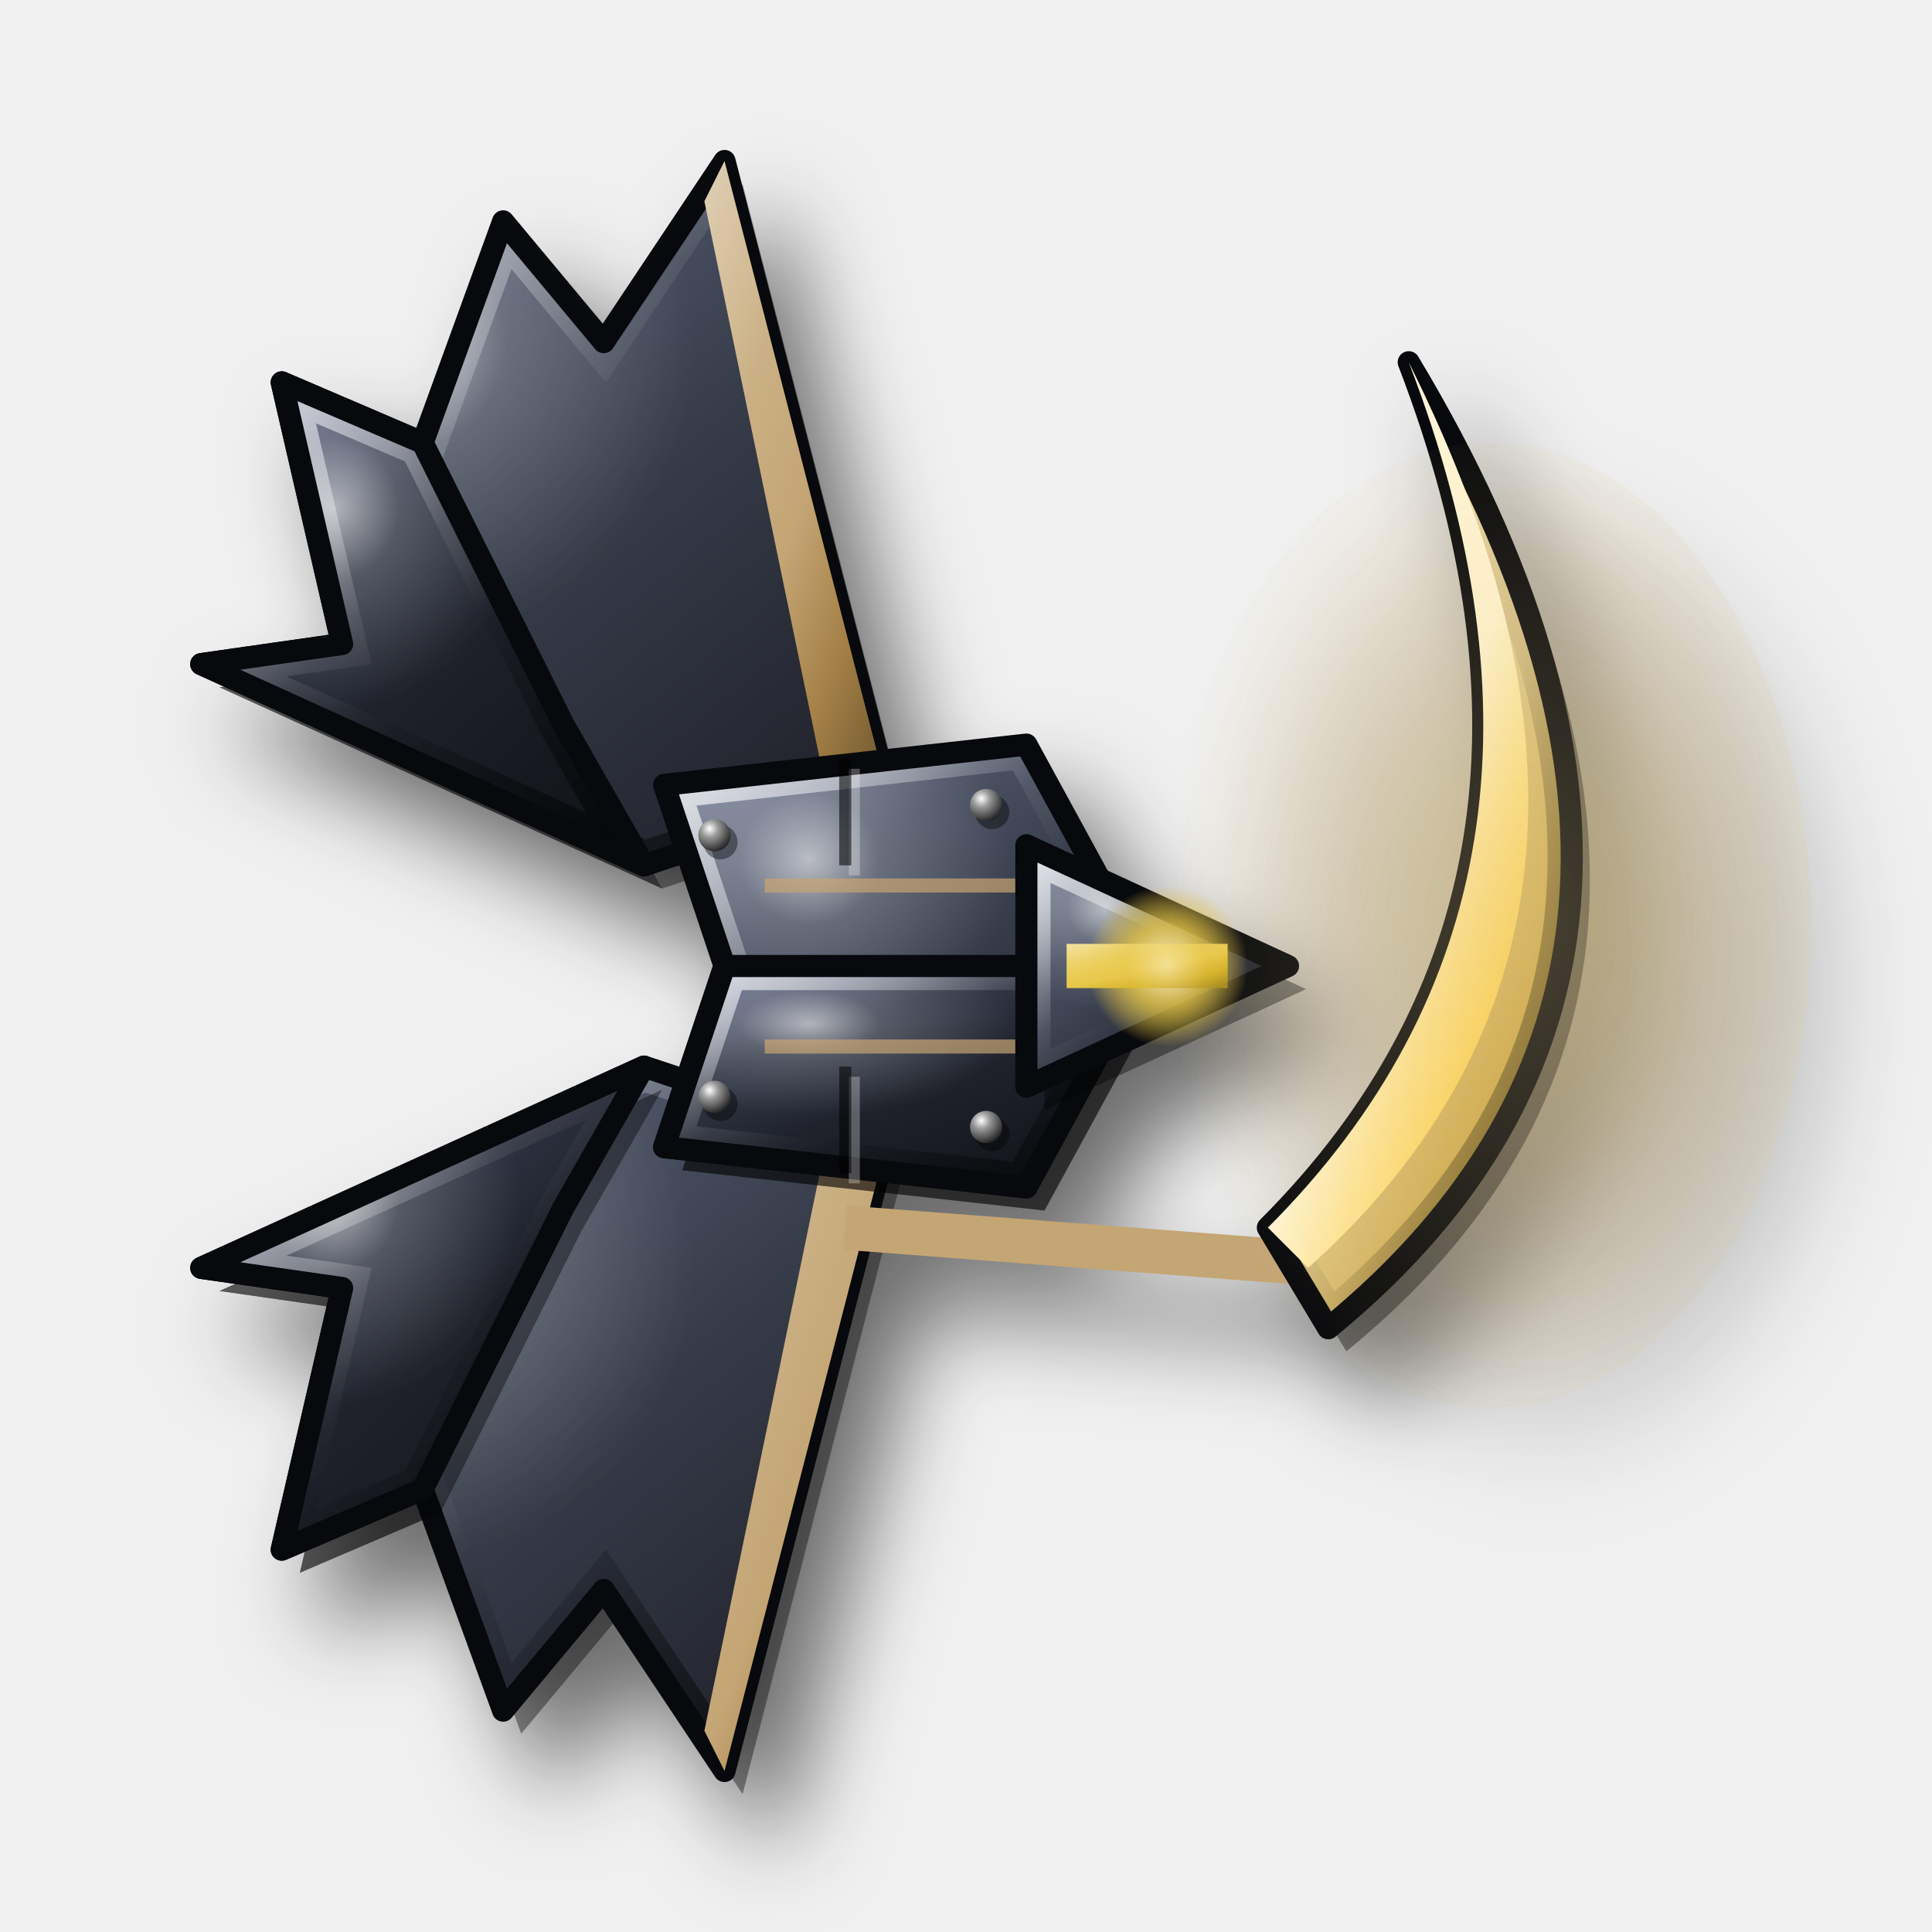
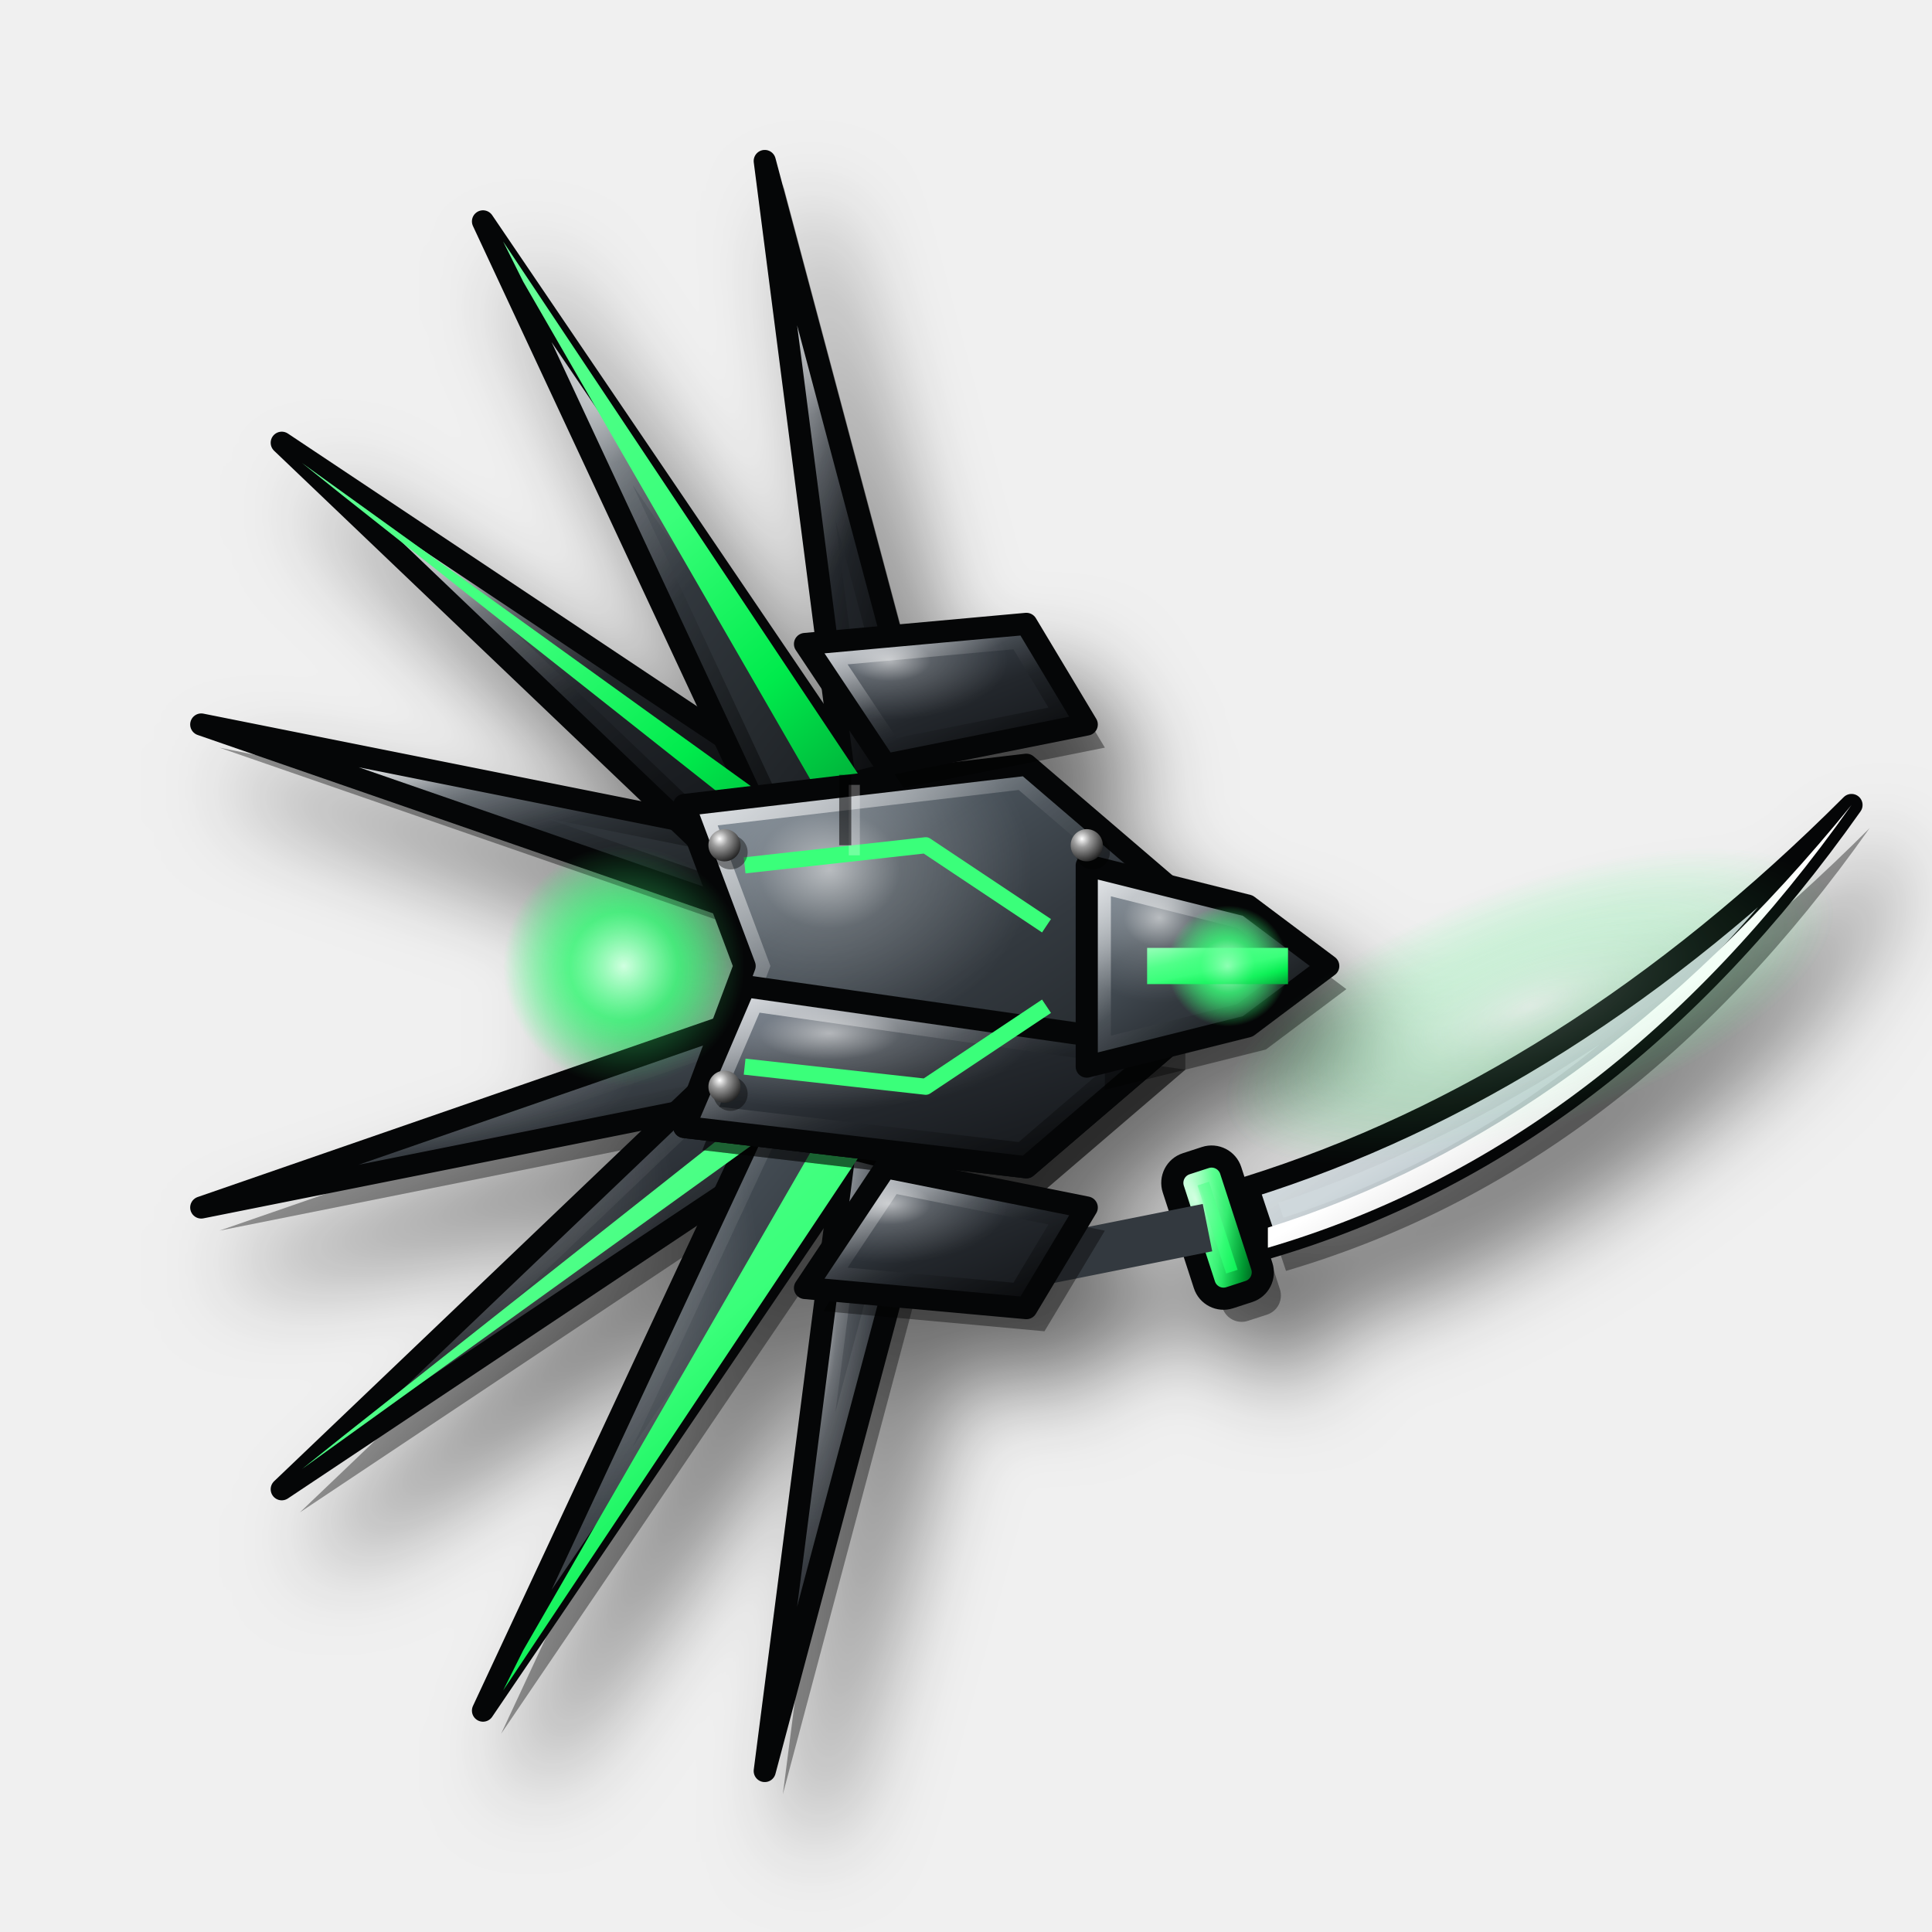
<svg xmlns="http://www.w3.org/2000/svg" viewBox="-48 -48 96 96" width="96" height="96">
  <defs>
-     <radialGradient id="blade" cx="0.55" cy="0.5" r="0.55">
-       <stop offset="0" stop-color="#e0c88a" stop-opacity="0.55" />
-       <stop offset="1" stop-color="#e0c88a" stop-opacity="0" />
-     </radialGradient>
-     <radialGradient id="eye">
-       <stop offset="0" stop-color="#fff3cf" />
-       <stop offset="0.5" stop-color="#e8c84a" stop-opacity="0.7" />
-       <stop offset="1" stop-color="#e8c84a" stop-opacity="0" />
+     <radialGradient id="g">
+       <stop offset="0" stop-color="#d0ffe0" />
+       <stop offset="0.45" stop-color="#3aff7a" stop-opacity="0.7" />
+       <stop offset="1" stop-color="#3aff7a" stop-opacity="0" />
+     </radialGradient>
+     <radialGradient id="edge" cx="0.5" cy="0.5" r="0.5">
+       <stop offset="0" stop-color="#e8fff0" stop-opacity="0.45" />
+       <stop offset="1" stop-color="#3aff7a" stop-opacity="0" />
    </radialGradient>
    <linearGradient id="bev_n" x1="0" y1="0" x2="1" y2="1">
      <stop offset="0" stop-color="#ffffff" stop-opacity="0.85" />
      <stop offset="0.42" stop-color="#ffffff" stop-opacity="0.08" />
      <stop offset="0.58" stop-color="#000000" stop-opacity="0.08" />
      <stop offset="1" stop-color="#000000" stop-opacity="0.7" />
    </linearGradient>
    <radialGradient id="spec_n" cx="0.3" cy="0.26" r="0.42">
      <stop offset="0" stop-color="#ffffff" stop-opacity="0.6" />
      <stop offset="0.35" stop-color="#ffffff" stop-opacity="0.18" />
      <stop offset="1" stop-color="#ffffff" stop-opacity="0" />
    </radialGradient>
    <linearGradient id="bev_f" x1="0" y1="1" x2="1" y2="0">
      <stop offset="0" stop-color="#ffffff" stop-opacity="0.85" />
      <stop offset="0.42" stop-color="#ffffff" stop-opacity="0.08" />
      <stop offset="0.58" stop-color="#000000" stop-opacity="0.08" />
      <stop offset="1" stop-color="#000000" stop-opacity="0.7" />
    </linearGradient>
    <radialGradient id="spec_f" cx="0.3" cy="0.72" r="0.42">
      <stop offset="0" stop-color="#ffffff" stop-opacity="0.6" />
      <stop offset="0.35" stop-color="#ffffff" stop-opacity="0.18" />
      <stop offset="1" stop-color="#ffffff" stop-opacity="0" />
    </radialGradient>
    <radialGradient id="rivet" cx="0.35" cy="0.3" r="0.75">
      <stop offset="0" stop-color="#ffffff" />
      <stop offset="0.35" stop-color="#9a9a9a" />
      <stop offset="1" stop-color="#202020" />
    </radialGradient>
    <filter id="dropsh" x="-30%" y="-30%" width="160%" height="160%">
      <feGaussianBlur in="SourceAlpha" stdDeviation="2.2" />
      <feComponentTransfer>
        <feFuncA type="linear" slope="0.55" />
      </feComponentTransfer>
    </filter>
-     <linearGradient id="m363b48_n" x1="0.1" y1="0" x2="0.9" y2="1">
-       <stop offset="0" stop-color="#8089a0" />
-       <stop offset="0.3" stop-color="#4a5162" />
-       <stop offset="0.55" stop-color="#363b48" />
-       <stop offset="0.8" stop-color="#292c36" />
-       <stop offset="1" stop-color="#1e2028" />
+     <linearGradient id="m33393f_n" x1="0.1" y1="0" x2="0.9" y2="1">
+       <stop offset="0" stop-color="#808c98" />
+       <stop offset="0.3" stop-color="#485159" />
+       <stop offset="0.55" stop-color="#33393f" />
+       <stop offset="0.8" stop-color="#262b2f" />
+       <stop offset="1" stop-color="#1c1f23" />
    </linearGradient>
    <clipPath id="c1">
-       <path d="M-4 -9 L-12 -40 L-18 -31 L-23 -37 L-27 -26 L-34 -29 L-31 -16 L-38 -15 L-16 -5 Z" />
-     </clipPath>
-     <linearGradient id="m1f222b_n" x1="0.1" y1="0" x2="0.9" y2="1">
-       <stop offset="0" stop-color="#6c7695" />
-       <stop offset="0.3" stop-color="#353a49" />
-       <stop offset="0.55" stop-color="#1f222b" />
-       <stop offset="0.8" stop-color="#171920" />
-       <stop offset="1" stop-color="#111318" />
+       <path d="M-8 -6 L-38 -12 L-12 -3 Z" />
+     </clipPath>
+     <linearGradient id="m23272c_n" x1="0.1" y1="0" x2="0.9" y2="1">
+       <stop offset="0" stop-color="#748090" />
+       <stop offset="0.3" stop-color="#3a4149" />
+       <stop offset="0.55" stop-color="#23272c" />
+       <stop offset="0.8" stop-color="#1a1d21" />
+       <stop offset="1" stop-color="#131518" />
    </linearGradient>
    <clipPath id="c2">
-       <path d="M-27 -26 L-34 -29 L-31 -16 L-38 -15 L-16 -5 L-20 -12 Z" />
-     </clipPath>
-     <linearGradient id="mc4a574_n" x1="0.1" y1="0" x2="0.9" y2="1">
-       <stop offset="0" stop-color="#ddcbae" />
-       <stop offset="0.3" stop-color="#cbb085" />
-       <stop offset="0.55" stop-color="#c4a574" />
-       <stop offset="0.8" stop-color="#a48046" />
-       <stop offset="1" stop-color="#785e33" />
-     </linearGradient>
-     <linearGradient id="m363b48_f" x1="0.1" y1="1" x2="0.9" y2="0">
-       <stop offset="0" stop-color="#8089a0" />
-       <stop offset="0.3" stop-color="#4a5162" />
-       <stop offset="0.55" stop-color="#363b48" />
-       <stop offset="0.8" stop-color="#292c36" />
-       <stop offset="1" stop-color="#1e2028" />
-     </linearGradient>
+       <path d="M-7 -8 L-34 -26 L-12 -5 Z" />
+     </clipPath>
    <clipPath id="c3">
-       <path d="M-4 -9 L-12 -40 L-18 -31 L-23 -37 L-27 -26 L-34 -29 L-31 -16 L-38 -15 L-16 -5 Z" transform="scale(1,-1)" />
-     </clipPath>
-     <linearGradient id="m1f222b_f" x1="0.1" y1="1" x2="0.9" y2="0">
-       <stop offset="0" stop-color="#6c7695" />
-       <stop offset="0.3" stop-color="#353a49" />
-       <stop offset="0.55" stop-color="#1f222b" />
-       <stop offset="0.8" stop-color="#171920" />
-       <stop offset="1" stop-color="#111318" />
-     </linearGradient>
+       <path d="M-5 -9 L-24 -37 L-10 -7 Z" />
+     </clipPath>
    <clipPath id="c4">
-       <path d="M-27 -26 L-34 -29 L-31 -16 L-38 -15 L-16 -5 L-20 -12 Z" transform="scale(1,-1)" />
-     </clipPath>
-     <linearGradient id="mc4a574_f" x1="0.1" y1="1" x2="0.9" y2="0">
-       <stop offset="0" stop-color="#ddcbae" />
-       <stop offset="0.3" stop-color="#cbb085" />
-       <stop offset="0.55" stop-color="#c4a574" />
-       <stop offset="0.8" stop-color="#a48046" />
-       <stop offset="1" stop-color="#785e33" />
-     </linearGradient>
+       <path d="M-2 -10 L-10 -40 L-6 -9 Z" />
+     </clipPath>
+     <linearGradient id="m3aff7a_n" x1="0.1" y1="0" x2="0.9" y2="1">
+       <stop offset="0" stop-color="#8dffb2" />
+       <stop offset="0.3" stop-color="#52ff8a" />
+       <stop offset="0.55" stop-color="#3aff7a" />
+       <stop offset="0.8" stop-color="#00eb4c" />
+       <stop offset="1" stop-color="#00ac38" />
+     </linearGradient>
+     <linearGradient id="m33393f_f" x1="0.1" y1="1" x2="0.9" y2="0">
+       <stop offset="0" stop-color="#808c98" />
+       <stop offset="0.3" stop-color="#485159" />
+       <stop offset="0.55" stop-color="#33393f" />
+       <stop offset="0.8" stop-color="#262b2f" />
+       <stop offset="1" stop-color="#1c1f23" />
+     </linearGradient>
+     <clipPath id="c5">
+       <path d="M-8 -6 L-38 -12 L-12 -3 Z" transform="scale(1,-1)" />
+     </clipPath>
+     <linearGradient id="m23272c_f" x1="0.1" y1="1" x2="0.9" y2="0">
+       <stop offset="0" stop-color="#748090" />
+       <stop offset="0.3" stop-color="#3a4149" />
+       <stop offset="0.55" stop-color="#23272c" />
+       <stop offset="0.8" stop-color="#1a1d21" />
+       <stop offset="1" stop-color="#131518" />
+     </linearGradient>
+     <clipPath id="c6">
+       <path d="M-7 -8 L-34 -26 L-12 -5 Z" transform="scale(1,-1)" />
+     </clipPath>
+     <clipPath id="c7">
+       <path d="M-5 -9 L-24 -37 L-10 -7 Z" transform="scale(1,-1)" />
+     </clipPath>
+     <clipPath id="c8">
+       <path d="M-2 -10 L-10 -40 L-6 -9 Z" transform="scale(1,-1)" />
+     </clipPath>
+     <linearGradient id="m3aff7a_f" x1="0.1" y1="1" x2="0.9" y2="0">
+       <stop offset="0" stop-color="#8dffb2" />
+       <stop offset="0.3" stop-color="#52ff8a" />
+       <stop offset="0.55" stop-color="#3aff7a" />
+       <stop offset="0.8" stop-color="#00eb4c" />
+       <stop offset="1" stop-color="#00ac38" />
+     </linearGradient>
+     <linearGradient id="mcfd8dc_n" x1="0.1" y1="0" x2="0.9" y2="1">
+       <stop offset="0" stop-color="#e3e8eb" />
+       <stop offset="0.3" stop-color="#d5dde0" />
+       <stop offset="0.55" stop-color="#cfd8dc" />
+       <stop offset="0.8" stop-color="#91a6af" />
+       <stop offset="1" stop-color="#637c88" />
+     </linearGradient>
+     <clipPath id="c9">
+       <path d="M14 11 Q30 6 44 -8 Q32 9 15 14 Z" />
+     </clipPath>
+     <linearGradient id="mffffff_n" x1="0.1" y1="0" x2="0.9" y2="1">
+       <stop offset="0" stop-color="#ffffff" />
+       <stop offset="0.3" stop-color="#ffffff" />
+       <stop offset="0.55" stop-color="#ffffff" />
+       <stop offset="0.8" stop-color="#bfbfbf" />
+       <stop offset="1" stop-color="#8c8c8c" />
+     </linearGradient>
+     <clipPath id="c10">
+       <rect x="11" y="9.5" width="3" height="7" rx="1" transform="rotate(-18 12.5 13)" />
+     </clipPath>
    <linearGradient id="m000_n" x1="0.1" y1="0" x2="0.9" y2="1">
      <stop offset="0" stop-color="#6b6b6b" />
      <stop offset="0.3" stop-color="#1f1f1f" />
      <stop offset="0.55" stop-color="#000" />
      <stop offset="0.8" stop-color="#000000" />
      <stop offset="1" stop-color="#000000" />
    </linearGradient>
-     <clipPath id="c5">
-       <path d="M-6 13 L20 15" />
-     </clipPath>
-     <linearGradient id="me0c88a_n" x1="0.1" y1="0" x2="0.9" y2="1">
-       <stop offset="0" stop-color="#eddfbb" />
-       <stop offset="0.3" stop-color="#e4cf98" />
-       <stop offset="0.55" stop-color="#e0c88a" />
-       <stop offset="0.8" stop-color="#cda642" />
-       <stop offset="1" stop-color="#9d7d2a" />
-     </linearGradient>
-     <clipPath id="c6">
-       <path d="M18 18 Q40 0 22 -30 Q32 -4 15 13 Z" />
-     </clipPath>
-     <linearGradient id="mfff3cf_n" x1="0.1" y1="0" x2="0.9" y2="1">
-       <stop offset="0" stop-color="#fff8e3" />
-       <stop offset="0.3" stop-color="#fff4d5" />
-       <stop offset="0.55" stop-color="#fff3cf" />
-       <stop offset="0.8" stop-color="#ffd65c" />
-       <stop offset="1" stop-color="#febf00" />
-     </linearGradient>
-     <clipPath id="c7">
-       <path d="M-15 -9 L3 -11 L9 0 L3 11 L-15 9 L-12 0 Z" />
-     </clipPath>
-     <clipPath id="c8">
-       <path d="M-15 9 L3 11 L9 0 L-12 0 Z" />
-     </clipPath>
-     <clipPath id="c9">
-       <path d="M-10 -4 L5 -4 M-10 4 L5 4" />
-     </clipPath>
-     <clipPath id="c10">
-       <path d="M3 -6 L16 0 L3 6 Z" />
-     </clipPath>
-     <linearGradient id="me8c84a_n" x1="0.1" y1="0" x2="0.9" y2="1">
-       <stop offset="0" stop-color="#f2df96" />
-       <stop offset="0.3" stop-color="#ebcf60" />
-       <stop offset="0.55" stop-color="#e8c84a" />
-       <stop offset="0.8" stop-color="#cca81a" />
-       <stop offset="1" stop-color="#957b13" />
-     </linearGradient>
+     <clipPath id="c11">
+       <path d="M2 15 L12 13" />
+     </clipPath>
+     <clipPath id="c12">
+       <path d="M-14 -8 L3 -10 L10 -4 L10 4 L3 10 L-14 8 L-11 0 Z" />
+     </clipPath>
+     <clipPath id="c13">
+       <path d="M-14 8 L3 10 L10 4 L-11 1 Z" />
+     </clipPath>
+     <clipPath id="c14">
+       <path d="M-4 -10 L6 -12 L3 -17 L-8 -16 Z" />
+     </clipPath>
+     <clipPath id="c15">
+       <path d="M-4 10 L6 12 L3 17 L-8 16 Z" />
+     </clipPath>
+     <clipPath id="c16">
+       <path d="M6 -5 L14 -3 L18 0 L14 3 L6 5 Z" />
+     </clipPath>
  </defs>
  <use href="#art" id="dropshadow" filter="url(#dropsh)" transform="translate(2.2,3)" />
  <g id="art">
-     <g>
-       <path d="M-4 -9 L-12 -40 L-18 -31 L-23 -37 L-27 -26 L-34 -29 L-31 -16 L-38 -15 L-16 -5 Z" fill="#000000" fill-opacity="0.38" transform="translate(0.9,1.15)" />
-       <path d="M-4 -9 L-12 -40 L-18 -31 L-23 -37 L-27 -26 L-34 -29 L-31 -16 L-38 -15 L-16 -5 Z" fill="url(#m363b48_n)" stroke="none" />
-       <path d="M-4 -9 L-12 -40 L-18 -31 L-23 -37 L-27 -26 L-34 -29 L-31 -16 L-38 -15 L-16 -5 Z" fill="url(#spec_n)" stroke="none" />
+     <circle cx="-17" cy="0" r="6" stroke="none" stroke-width="1.1" stroke-linejoin="round" fill="url(#g)" />
+     <g>
+       <path d="M-8 -6 L-38 -12 L-12 -3 Z" fill="#000000" fill-opacity="0.38" transform="translate(0.9,1.15) " />
+       <path d="M-8 -6 L-38 -12 L-12 -3 Z" fill="url(#m33393f_n)" stroke="none" />
+       <path d="M-8 -6 L-38 -12 L-12 -3 Z" fill="url(#spec_n)" stroke="none" />
      <g clip-path="url(#c1)">
-         <path d="M-4 -9 L-12 -40 L-18 -31 L-23 -37 L-27 -26 L-34 -29 L-31 -16 L-38 -15 L-16 -5 Z" fill="none" stroke="url(#bev_n)" stroke-width="2.4" />
-       </g>
-       <path d="M-4 -9 L-12 -40 L-18 -31 L-23 -37 L-27 -26 L-34 -29 L-31 -16 L-38 -15 L-16 -5 Z" fill="none" stroke="#08090c" stroke-width="1.1" stroke-linejoin="round" />
-     </g>
-     <g>
-       <path d="M-27 -26 L-34 -29 L-31 -16 L-38 -15 L-16 -5 L-20 -12 Z" fill="#000000" fill-opacity="0.38" transform="translate(0.9,1.15)" />
-       <path d="M-27 -26 L-34 -29 L-31 -16 L-38 -15 L-16 -5 L-20 -12 Z" fill="url(#m1f222b_n)" stroke="none" />
-       <path d="M-27 -26 L-34 -29 L-31 -16 L-38 -15 L-16 -5 L-20 -12 Z" fill="url(#spec_n)" stroke="none" />
+         <path d="M-8 -6 L-38 -12 L-12 -3 Z" fill="none" stroke="url(#bev_n)" stroke-width="2.4" />
+       </g>
+       <path d="M-8 -6 L-38 -12 L-12 -3 Z" fill="none" stroke="#050607" stroke-width="1.1" stroke-linejoin="round" />
+     </g>
+     <g>
+       <path d="M-7 -8 L-34 -26 L-12 -5 Z" fill="#000000" fill-opacity="0.38" transform="translate(0.9,1.15) " />
+       <path d="M-7 -8 L-34 -26 L-12 -5 Z" fill="url(#m23272c_n)" stroke="none" />
+       <path d="M-7 -8 L-34 -26 L-12 -5 Z" fill="url(#spec_n)" stroke="none" />
      <g clip-path="url(#c2)">
-         <path d="M-27 -26 L-34 -29 L-31 -16 L-38 -15 L-16 -5 L-20 -12 Z" fill="none" stroke="url(#bev_n)" stroke-width="2.4" />
-       </g>
-       <path d="M-27 -26 L-34 -29 L-31 -16 L-38 -15 L-16 -5 L-20 -12 Z" fill="none" stroke="#08090c" stroke-width="1.1" stroke-linejoin="round" />
-     </g>
-     <g>
-       <path d="M-4 -9 L-12 -40 L-13 -38 L-7 -9 Z" fill="url(#mc4a574_n)" stroke="none" />
-     </g>
-     <g>
-       <path d="M-4 -9 L-12 -40 L-18 -31 L-23 -37 L-27 -26 L-34 -29 L-31 -16 L-38 -15 L-16 -5 Z" transform="translate(0.9,1.15) scale(1,-1)" fill="#000000" fill-opacity="0.38" />
-       <path d="M-4 -9 L-12 -40 L-18 -31 L-23 -37 L-27 -26 L-34 -29 L-31 -16 L-38 -15 L-16 -5 Z" transform="scale(1,-1)" fill="url(#m363b48_f)" stroke="none" />
-       <path d="M-4 -9 L-12 -40 L-18 -31 L-23 -37 L-27 -26 L-34 -29 L-31 -16 L-38 -15 L-16 -5 Z" transform="scale(1,-1)" fill="url(#spec_f)" stroke="none" />
+         <path d="M-7 -8 L-34 -26 L-12 -5 Z" fill="none" stroke="url(#bev_n)" stroke-width="2.4" />
+       </g>
+       <path d="M-7 -8 L-34 -26 L-12 -5 Z" fill="none" stroke="#050607" stroke-width="1.1" stroke-linejoin="round" />
+     </g>
+     <g>
+       <path d="M-5 -9 L-24 -37 L-10 -7 Z" fill="#000000" fill-opacity="0.38" transform="translate(0.9,1.15) " />
+       <path d="M-5 -9 L-24 -37 L-10 -7 Z" fill="url(#m33393f_n)" stroke="none" />
+       <path d="M-5 -9 L-24 -37 L-10 -7 Z" fill="url(#spec_n)" stroke="none" />
      <g clip-path="url(#c3)">
-         <path d="M-4 -9 L-12 -40 L-18 -31 L-23 -37 L-27 -26 L-34 -29 L-31 -16 L-38 -15 L-16 -5 Z" fill="none" stroke="url(#bev_f)" stroke-width="2.4" transform="scale(1,-1)" />
-       </g>
-       <path d="M-4 -9 L-12 -40 L-18 -31 L-23 -37 L-27 -26 L-34 -29 L-31 -16 L-38 -15 L-16 -5 Z" transform="scale(1,-1)" fill="none" stroke="#08090c" stroke-width="1.1" stroke-linejoin="round" />
-     </g>
-     <g>
-       <path d="M-27 -26 L-34 -29 L-31 -16 L-38 -15 L-16 -5 L-20 -12 Z" transform="translate(0.9,1.15) scale(1,-1)" fill="#000000" fill-opacity="0.38" />
-       <path d="M-27 -26 L-34 -29 L-31 -16 L-38 -15 L-16 -5 L-20 -12 Z" transform="scale(1,-1)" fill="url(#m1f222b_f)" stroke="none" />
-       <path d="M-27 -26 L-34 -29 L-31 -16 L-38 -15 L-16 -5 L-20 -12 Z" transform="scale(1,-1)" fill="url(#spec_f)" stroke="none" />
+         <path d="M-5 -9 L-24 -37 L-10 -7 Z" fill="none" stroke="url(#bev_n)" stroke-width="2.4" />
+       </g>
+       <path d="M-5 -9 L-24 -37 L-10 -7 Z" fill="none" stroke="#050607" stroke-width="1.1" stroke-linejoin="round" />
+     </g>
+     <g>
+       <path d="M-2 -10 L-10 -40 L-6 -9 Z" fill="#000000" fill-opacity="0.38" transform="translate(0.9,1.15) " />
+       <path d="M-2 -10 L-10 -40 L-6 -9 Z" fill="url(#m23272c_n)" stroke="none" />
+       <path d="M-2 -10 L-10 -40 L-6 -9 Z" fill="url(#spec_n)" stroke="none" />
      <g clip-path="url(#c4)">
-         <path d="M-27 -26 L-34 -29 L-31 -16 L-38 -15 L-16 -5 L-20 -12 Z" fill="none" stroke="url(#bev_f)" stroke-width="2.4" transform="scale(1,-1)" />
-       </g>
-       <path d="M-27 -26 L-34 -29 L-31 -16 L-38 -15 L-16 -5 L-20 -12 Z" transform="scale(1,-1)" fill="none" stroke="#08090c" stroke-width="1.1" stroke-linejoin="round" />
-     </g>
-     <g>
-       <path d="M-4 -9 L-12 -40 L-13 -38 L-7 -9 Z" transform="scale(1,-1)" fill="url(#mc4a574_f)" stroke="none" />
-     </g>
-     <ellipse cx="26" cy="-2" rx="16" ry="24" stroke="none" stroke-width="1.1" stroke-linejoin="round" fill="url(#blade)" />
-     <g>
-       <path d="M-6 13 L20 15" fill="#000000" fill-opacity="0.38" transform="translate(0.9,1.15)" />
-       <path d="M-6 13 L20 15" fill="url(#m000_n)" stroke="none" />
-       <path d="M-6 13 L20 15" fill="url(#spec_n)" stroke="none" />
+         <path d="M-2 -10 L-10 -40 L-6 -9 Z" fill="none" stroke="url(#bev_n)" stroke-width="2.4" />
+       </g>
+       <path d="M-2 -10 L-10 -40 L-6 -9 Z" fill="none" stroke="#050607" stroke-width="1.1" stroke-linejoin="round" />
+     </g>
+     <g>
+       <path d="M-8 -7 L-33 -25 L-31 -23.4 L-9 -6 Z M-5 -9 L-23 -36 L-22 -34 L-7 -8 Z" fill="url(#m3aff7a_n)" stroke="none" />
+     </g>
+     <g>
+       <path d="M-8 -6 L-38 -12 L-12 -3 Z" transform="translate(0.9,1.15) scale(1,-1)" fill="#000000" fill-opacity="0.38" />
+       <path d="M-8 -6 L-38 -12 L-12 -3 Z" transform="scale(1,-1)" fill="url(#m33393f_f)" stroke="none" />
+       <path d="M-8 -6 L-38 -12 L-12 -3 Z" transform="scale(1,-1)" fill="url(#spec_f)" stroke="none" />
      <g clip-path="url(#c5)">
-         <path d="M-6 13 L20 15" fill="none" stroke="url(#bev_n)" stroke-width="2.4" />
-       </g>
-       <path d="M-6 13 L20 15" fill="none" stroke="#c4a574" stroke-width="2.2" stroke-linejoin="round" />
-     </g>
-     <g>
-       <path d="M18 18 Q40 0 22 -30 Q32 -4 15 13 Z" fill="#000000" fill-opacity="0.38" transform="translate(0.9,1.15)" />
-       <path d="M18 18 Q40 0 22 -30 Q32 -4 15 13 Z" fill="url(#me0c88a_n)" stroke="none" />
-       <path d="M18 18 Q40 0 22 -30 Q32 -4 15 13 Z" fill="url(#spec_n)" stroke="none" />
+         <path d="M-8 -6 L-38 -12 L-12 -3 Z" fill="none" stroke="url(#bev_f)" stroke-width="2.4" transform="scale(1,-1)" />
+       </g>
+       <path d="M-8 -6 L-38 -12 L-12 -3 Z" transform="scale(1,-1)" fill="none" stroke="#050607" stroke-width="1.1" stroke-linejoin="round" />
+     </g>
+     <g>
+       <path d="M-7 -8 L-34 -26 L-12 -5 Z" transform="translate(0.9,1.15) scale(1,-1)" fill="#000000" fill-opacity="0.38" />
+       <path d="M-7 -8 L-34 -26 L-12 -5 Z" transform="scale(1,-1)" fill="url(#m23272c_f)" stroke="none" />
+       <path d="M-7 -8 L-34 -26 L-12 -5 Z" transform="scale(1,-1)" fill="url(#spec_f)" stroke="none" />
      <g clip-path="url(#c6)">
-         <path d="M18 18 Q40 0 22 -30 Q32 -4 15 13 Z" fill="none" stroke="url(#bev_n)" stroke-width="2.4" />
-       </g>
-       <path d="M18 18 Q40 0 22 -30 Q32 -4 15 13 Z" fill="none" stroke="#08090c" stroke-width="1.1" stroke-linejoin="round" />
-     </g>
-     <g>
-       <path d="M22 -30 Q32 -4 15 13 L17 15 Q36 -2 22 -30 Z" fill="url(#mfff3cf_n)" stroke="none" />
-     </g>
-     <g>
-       <path d="M-15 -9 L3 -11 L9 0 L3 11 L-15 9 L-12 0 Z" fill="#000000" fill-opacity="0.38" transform="translate(0.9,1.15)" />
-       <path d="M-15 -9 L3 -11 L9 0 L3 11 L-15 9 L-12 0 Z" fill="url(#m363b48_n)" stroke="none" />
-       <path d="M-15 -9 L3 -11 L9 0 L3 11 L-15 9 L-12 0 Z" fill="url(#spec_n)" stroke="none" />
+         <path d="M-7 -8 L-34 -26 L-12 -5 Z" fill="none" stroke="url(#bev_f)" stroke-width="2.4" transform="scale(1,-1)" />
+       </g>
+       <path d="M-7 -8 L-34 -26 L-12 -5 Z" transform="scale(1,-1)" fill="none" stroke="#050607" stroke-width="1.1" stroke-linejoin="round" />
+     </g>
+     <g>
+       <path d="M-5 -9 L-24 -37 L-10 -7 Z" transform="translate(0.9,1.15) scale(1,-1)" fill="#000000" fill-opacity="0.38" />
+       <path d="M-5 -9 L-24 -37 L-10 -7 Z" transform="scale(1,-1)" fill="url(#m33393f_f)" stroke="none" />
+       <path d="M-5 -9 L-24 -37 L-10 -7 Z" transform="scale(1,-1)" fill="url(#spec_f)" stroke="none" />
      <g clip-path="url(#c7)">
-         <path d="M-15 -9 L3 -11 L9 0 L3 11 L-15 9 L-12 0 Z" fill="none" stroke="url(#bev_n)" stroke-width="2.4" />
-       </g>
-       <path d="M-15 -9 L3 -11 L9 0 L3 11 L-15 9 L-12 0 Z" fill="none" stroke="#08090c" stroke-width="1.1" stroke-linejoin="round" />
-     </g>
-     <g>
-       <path d="M-15 9 L3 11 L9 0 L-12 0 Z" fill="#000000" fill-opacity="0.38" transform="translate(0.9,1.15)" />
-       <path d="M-15 9 L3 11 L9 0 L-12 0 Z" fill="url(#m1f222b_n)" stroke="none" />
-       <path d="M-15 9 L3 11 L9 0 L-12 0 Z" fill="url(#spec_n)" stroke="none" />
+         <path d="M-5 -9 L-24 -37 L-10 -7 Z" fill="none" stroke="url(#bev_f)" stroke-width="2.4" transform="scale(1,-1)" />
+       </g>
+       <path d="M-5 -9 L-24 -37 L-10 -7 Z" transform="scale(1,-1)" fill="none" stroke="#050607" stroke-width="1.1" stroke-linejoin="round" />
+     </g>
+     <g>
+       <path d="M-2 -10 L-10 -40 L-6 -9 Z" transform="translate(0.9,1.15) scale(1,-1)" fill="#000000" fill-opacity="0.38" />
+       <path d="M-2 -10 L-10 -40 L-6 -9 Z" transform="scale(1,-1)" fill="url(#m23272c_f)" stroke="none" />
+       <path d="M-2 -10 L-10 -40 L-6 -9 Z" transform="scale(1,-1)" fill="url(#spec_f)" stroke="none" />
      <g clip-path="url(#c8)">
-         <path d="M-15 9 L3 11 L9 0 L-12 0 Z" fill="none" stroke="url(#bev_n)" stroke-width="2.4" />
-       </g>
-       <path d="M-15 9 L3 11 L9 0 L-12 0 Z" fill="none" stroke="#08090c" stroke-width="1.1" stroke-linejoin="round" />
-     </g>
-     <g opacity="0.7">
-       <path d="M-10 -4 L5 -4 M-10 4 L5 4" fill="#000000" fill-opacity="0.38" transform="translate(0.9,1.15)" />
-       <path d="M-10 -4 L5 -4 M-10 4 L5 4" fill="url(#m000_n)" stroke="none" />
-       <path d="M-10 -4 L5 -4 M-10 4 L5 4" fill="url(#spec_n)" stroke="none" />
+         <path d="M-2 -10 L-10 -40 L-6 -9 Z" fill="none" stroke="url(#bev_f)" stroke-width="2.4" transform="scale(1,-1)" />
+       </g>
+       <path d="M-2 -10 L-10 -40 L-6 -9 Z" transform="scale(1,-1)" fill="none" stroke="#050607" stroke-width="1.1" stroke-linejoin="round" />
+     </g>
+     <g>
+       <path d="M-8 -7 L-33 -25 L-31 -23.4 L-9 -6 Z M-5 -9 L-23 -36 L-22 -34 L-7 -8 Z" transform="scale(1,-1)" fill="url(#m3aff7a_f)" stroke="none" />
+     </g>
+     <ellipse cx="28" cy="2" rx="16" ry="6" transform="rotate(-20 28 2)" stroke="none" stroke-width="1.1" stroke-linejoin="round" fill="url(#edge)" />
+     <g>
+       <path d="M14 11 Q30 6 44 -8 Q32 9 15 14 Z" fill="#000000" fill-opacity="0.38" transform="translate(0.9,1.15) " />
+       <path d="M14 11 Q30 6 44 -8 Q32 9 15 14 Z" fill="url(#mcfd8dc_n)" stroke="none" />
+       <path d="M14 11 Q30 6 44 -8 Q32 9 15 14 Z" fill="url(#spec_n)" stroke="none" />
      <g clip-path="url(#c9)">
-         <path d="M-10 -4 L5 -4 M-10 4 L5 4" fill="none" stroke="url(#bev_n)" stroke-width="2.4" />
-       </g>
-       <path d="M-10 -4 L5 -4 M-10 4 L5 4" fill="none" stroke="#c4a574" stroke-width="0.7" stroke-linejoin="round" />
-     </g>
-     <g>
-       <path d="M3 -6 L16 0 L3 6 Z" fill="#000000" fill-opacity="0.38" transform="translate(0.9,1.15)" />
-       <path d="M3 -6 L16 0 L3 6 Z" fill="url(#m363b48_n)" stroke="none" />
-       <path d="M3 -6 L16 0 L3 6 Z" fill="url(#spec_n)" stroke="none" />
+         <path d="M14 11 Q30 6 44 -8 Q32 9 15 14 Z" fill="none" stroke="url(#bev_n)" stroke-width="2.4" />
+       </g>
+       <path d="M14 11 Q30 6 44 -8 Q32 9 15 14 Z" fill="none" stroke="#050607" stroke-width="1.1" stroke-linejoin="round" />
+     </g>
+     <g>
+       <path d="M44 -8 Q32 9 15 14 L15 13 Q31 8 44 -8 Z" fill="url(#mffffff_n)" stroke="none" />
+     </g>
+     <g>
+       <rect x="11" y="9.5" width="3" height="7" rx="1" transform="translate(0.9,1.15) rotate(-18 12.5 13)" fill="#000000" fill-opacity="0.38" />
+       <rect x="11" y="9.5" width="3" height="7" rx="1" transform="rotate(-18 12.5 13)" fill="url(#m3aff7a_n)" stroke="none" />
+       <rect x="11" y="9.5" width="3" height="7" rx="1" transform="rotate(-18 12.5 13)" fill="url(#spec_n)" stroke="none" />
      <g clip-path="url(#c10)">
-         <path d="M3 -6 L16 0 L3 6 Z" fill="none" stroke="url(#bev_n)" stroke-width="2.4" />
-       </g>
-       <path d="M3 -6 L16 0 L3 6 Z" fill="none" stroke="#08090c" stroke-width="1.1" stroke-linejoin="round" />
-     </g>
-     <circle cx="10" cy="0" r="4" stroke="none" stroke-width="1.1" stroke-linejoin="round" fill="url(#eye)" />
-     <g>
-       <rect x="5" y="-1.1" width="8" height="2.2" fill="url(#me8c84a_n)" stroke="none" />
+         <rect x="11" y="9.5" width="3" height="7" rx="1" fill="none" stroke="url(#bev_n)" stroke-width="2.4" transform="rotate(-18 12.5 13)" />
+       </g>
+       <rect x="11" y="9.5" width="3" height="7" rx="1" transform="rotate(-18 12.5 13)" fill="none" stroke="#050607" stroke-width="1.1" stroke-linejoin="round" />
+     </g>
+     <g>
+       <path d="M2 15 L12 13" fill="#000000" fill-opacity="0.38" transform="translate(0.9,1.15) " />
+       <path d="M2 15 L12 13" fill="url(#m000_n)" stroke="none" />
+       <path d="M2 15 L12 13" fill="url(#spec_n)" stroke="none" />
+       <g clip-path="url(#c11)">
+         <path d="M2 15 L12 13" fill="none" stroke="url(#bev_n)" stroke-width="2.4" />
+       </g>
+       <path d="M2 15 L12 13" fill="none" stroke="#33393f" stroke-width="2.4" stroke-linejoin="round" />
+     </g>
+     <g>
+       <path d="M-14 -8 L3 -10 L10 -4 L10 4 L3 10 L-14 8 L-11 0 Z" fill="#000000" fill-opacity="0.38" transform="translate(0.9,1.15) " />
+       <path d="M-14 -8 L3 -10 L10 -4 L10 4 L3 10 L-14 8 L-11 0 Z" fill="url(#m33393f_n)" stroke="none" />
+       <path d="M-14 -8 L3 -10 L10 -4 L10 4 L3 10 L-14 8 L-11 0 Z" fill="url(#spec_n)" stroke="none" />
+       <g clip-path="url(#c12)">
+         <path d="M-14 -8 L3 -10 L10 -4 L10 4 L3 10 L-14 8 L-11 0 Z" fill="none" stroke="url(#bev_n)" stroke-width="2.4" />
+       </g>
+       <path d="M-14 -8 L3 -10 L10 -4 L10 4 L3 10 L-14 8 L-11 0 Z" fill="none" stroke="#050607" stroke-width="1.1" stroke-linejoin="round" />
+     </g>
+     <g>
+       <path d="M-14 8 L3 10 L10 4 L-11 1 Z" fill="#000000" fill-opacity="0.38" transform="translate(0.9,1.15) " />
+       <path d="M-14 8 L3 10 L10 4 L-11 1 Z" fill="url(#m23272c_n)" stroke="none" />
+       <path d="M-14 8 L3 10 L10 4 L-11 1 Z" fill="url(#spec_n)" stroke="none" />
+       <g clip-path="url(#c13)">
+         <path d="M-14 8 L3 10 L10 4 L-11 1 Z" fill="none" stroke="url(#bev_n)" stroke-width="2.4" />
+       </g>
+       <path d="M-14 8 L3 10 L10 4 L-11 1 Z" fill="none" stroke="#050607" stroke-width="1.1" stroke-linejoin="round" />
+     </g>
+     <polyline points="-11,-5 -2,-6 4,-2" stroke="#3aff7a" stroke-width="0.8" stroke-linejoin="round" fill="none" />
+     <polyline points="-11,5 -2,6 4,2" stroke="#3aff7a" stroke-width="0.8" stroke-linejoin="round" fill="none" />
+     <g>
+       <path d="M-4 -10 L6 -12 L3 -17 L-8 -16 Z" fill="#000000" fill-opacity="0.38" transform="translate(0.9,1.15) " />
+       <path d="M-4 -10 L6 -12 L3 -17 L-8 -16 Z" fill="url(#m23272c_n)" stroke="none" />
+       <path d="M-4 -10 L6 -12 L3 -17 L-8 -16 Z" fill="url(#spec_n)" stroke="none" />
+       <g clip-path="url(#c14)">
+         <path d="M-4 -10 L6 -12 L3 -17 L-8 -16 Z" fill="none" stroke="url(#bev_n)" stroke-width="2.4" />
+       </g>
+       <path d="M-4 -10 L6 -12 L3 -17 L-8 -16 Z" fill="none" stroke="#050607" stroke-width="1.1" stroke-linejoin="round" />
+     </g>
+     <g>
+       <path d="M-4 10 L6 12 L3 17 L-8 16 Z" fill="#000000" fill-opacity="0.38" transform="translate(0.9,1.15) " />
+       <path d="M-4 10 L6 12 L3 17 L-8 16 Z" fill="url(#m23272c_n)" stroke="none" />
+       <path d="M-4 10 L6 12 L3 17 L-8 16 Z" fill="url(#spec_n)" stroke="none" />
+       <g clip-path="url(#c15)">
+         <path d="M-4 10 L6 12 L3 17 L-8 16 Z" fill="none" stroke="url(#bev_n)" stroke-width="2.4" />
+       </g>
+       <path d="M-4 10 L6 12 L3 17 L-8 16 Z" fill="none" stroke="#050607" stroke-width="1.1" stroke-linejoin="round" />
+     </g>
+     <g>
+       <path d="M6 -5 L14 -3 L18 0 L14 3 L6 5 Z" fill="#000000" fill-opacity="0.38" transform="translate(0.9,1.15) " />
+       <path d="M6 -5 L14 -3 L18 0 L14 3 L6 5 Z" fill="url(#m33393f_n)" stroke="none" />
+       <path d="M6 -5 L14 -3 L18 0 L14 3 L6 5 Z" fill="url(#spec_n)" stroke="none" />
+       <g clip-path="url(#c16)">
+         <path d="M6 -5 L14 -3 L18 0 L14 3 L6 5 Z" fill="none" stroke="url(#bev_n)" stroke-width="2.4" />
+       </g>
+       <path d="M6 -5 L14 -3 L18 0 L14 3 L6 5 Z" fill="none" stroke="#050607" stroke-width="1.1" stroke-linejoin="round" />
+     </g>
+     <circle cx="13" cy="0" r="3" stroke="none" stroke-width="1.1" stroke-linejoin="round" fill="url(#g)" />
+     <g>
+       <rect x="9" y="-0.9" width="7" height="1.8" fill="url(#m3aff7a_n)" stroke="none" />
    </g>
    <g id="detail">
-       <path d="M-6 -10.3 L-6 -5" fill="none" stroke="#ffffff" stroke-opacity="0.28" stroke-width="0.55" transform="translate(0.45,0.5)" />
-       <path d="M-6 -10.3 L-6 -5" fill="none" stroke="#000000" stroke-opacity="0.55" stroke-width="0.6" />
-       <path d="M-6 5 L-6 10.3" fill="none" stroke="#ffffff" stroke-opacity="0.28" stroke-width="0.55" transform="translate(0.45,0.5)" />
-       <path d="M-6 5 L-6 10.3" fill="none" stroke="#000000" stroke-opacity="0.55" stroke-width="0.6" />
-       <circle cx="-12.2" cy="-6.15" r="0.85" fill="#000" fill-opacity="0.4" />
-       <circle cx="-12.5" cy="-6.5" r="0.8" fill="url(#rivet)" />
-       <circle cx="-12.2" cy="6.85" r="0.85" fill="#000" fill-opacity="0.4" />
-       <circle cx="-12.5" cy="6.5" r="0.8" fill="url(#rivet)" />
-       <circle cx="1.3" cy="-7.65" r="0.85" fill="#000" fill-opacity="0.4" />
-       <circle cx="1" cy="-8" r="0.8" fill="url(#rivet)" />
-       <circle cx="1.3" cy="8.35" r="0.85" fill="#000" fill-opacity="0.4" />
-       <circle cx="1" cy="8" r="0.8" fill="url(#rivet)" />
-       <ellipse cx="26" cy="-2" rx="16" ry="24" fill="url(#blade)" stroke="none" opacity="0.55" />
-       <circle cx="10" cy="0" r="4" fill="url(#eye)" stroke="none" opacity="0.55" />
+       <path d="M-6 -9.5 L-6 -6" fill="none" stroke="#ffffff" stroke-opacity="0.28" stroke-width="0.55" transform="translate(0.45,0.5)" />
+       <path d="M-6 -9.5 L-6 -6" fill="none" stroke="#000000" stroke-opacity="0.55" stroke-width="0.6" />
+       <circle cx="-11.7" cy="-5.65" r="0.85" fill="#000" fill-opacity="0.4" />
+       <circle cx="-12" cy="-6" r="0.8" fill="url(#rivet)" />
+       <circle cx="-11.7" cy="6.35" r="0.85" fill="#000" fill-opacity="0.4" />
+       <circle cx="-12" cy="6" r="0.8" fill="url(#rivet)" />
+       <circle cx="6.3" cy="-5.65" r="0.85" fill="#000" fill-opacity="0.4" />
+       <circle cx="6" cy="-6" r="0.8" fill="url(#rivet)" />
+       <circle cx="-17" cy="0" r="6" fill="url(#g)" stroke="none" opacity="0.55" />
+       <ellipse cx="28" cy="2" rx="16" ry="6" fill="url(#edge)" stroke="none" opacity="0.55" transform="rotate(-20 28 2)" />
+       <circle cx="13" cy="0" r="3" fill="url(#g)" stroke="none" opacity="0.55" />
    </g>
  </g>
</svg>
